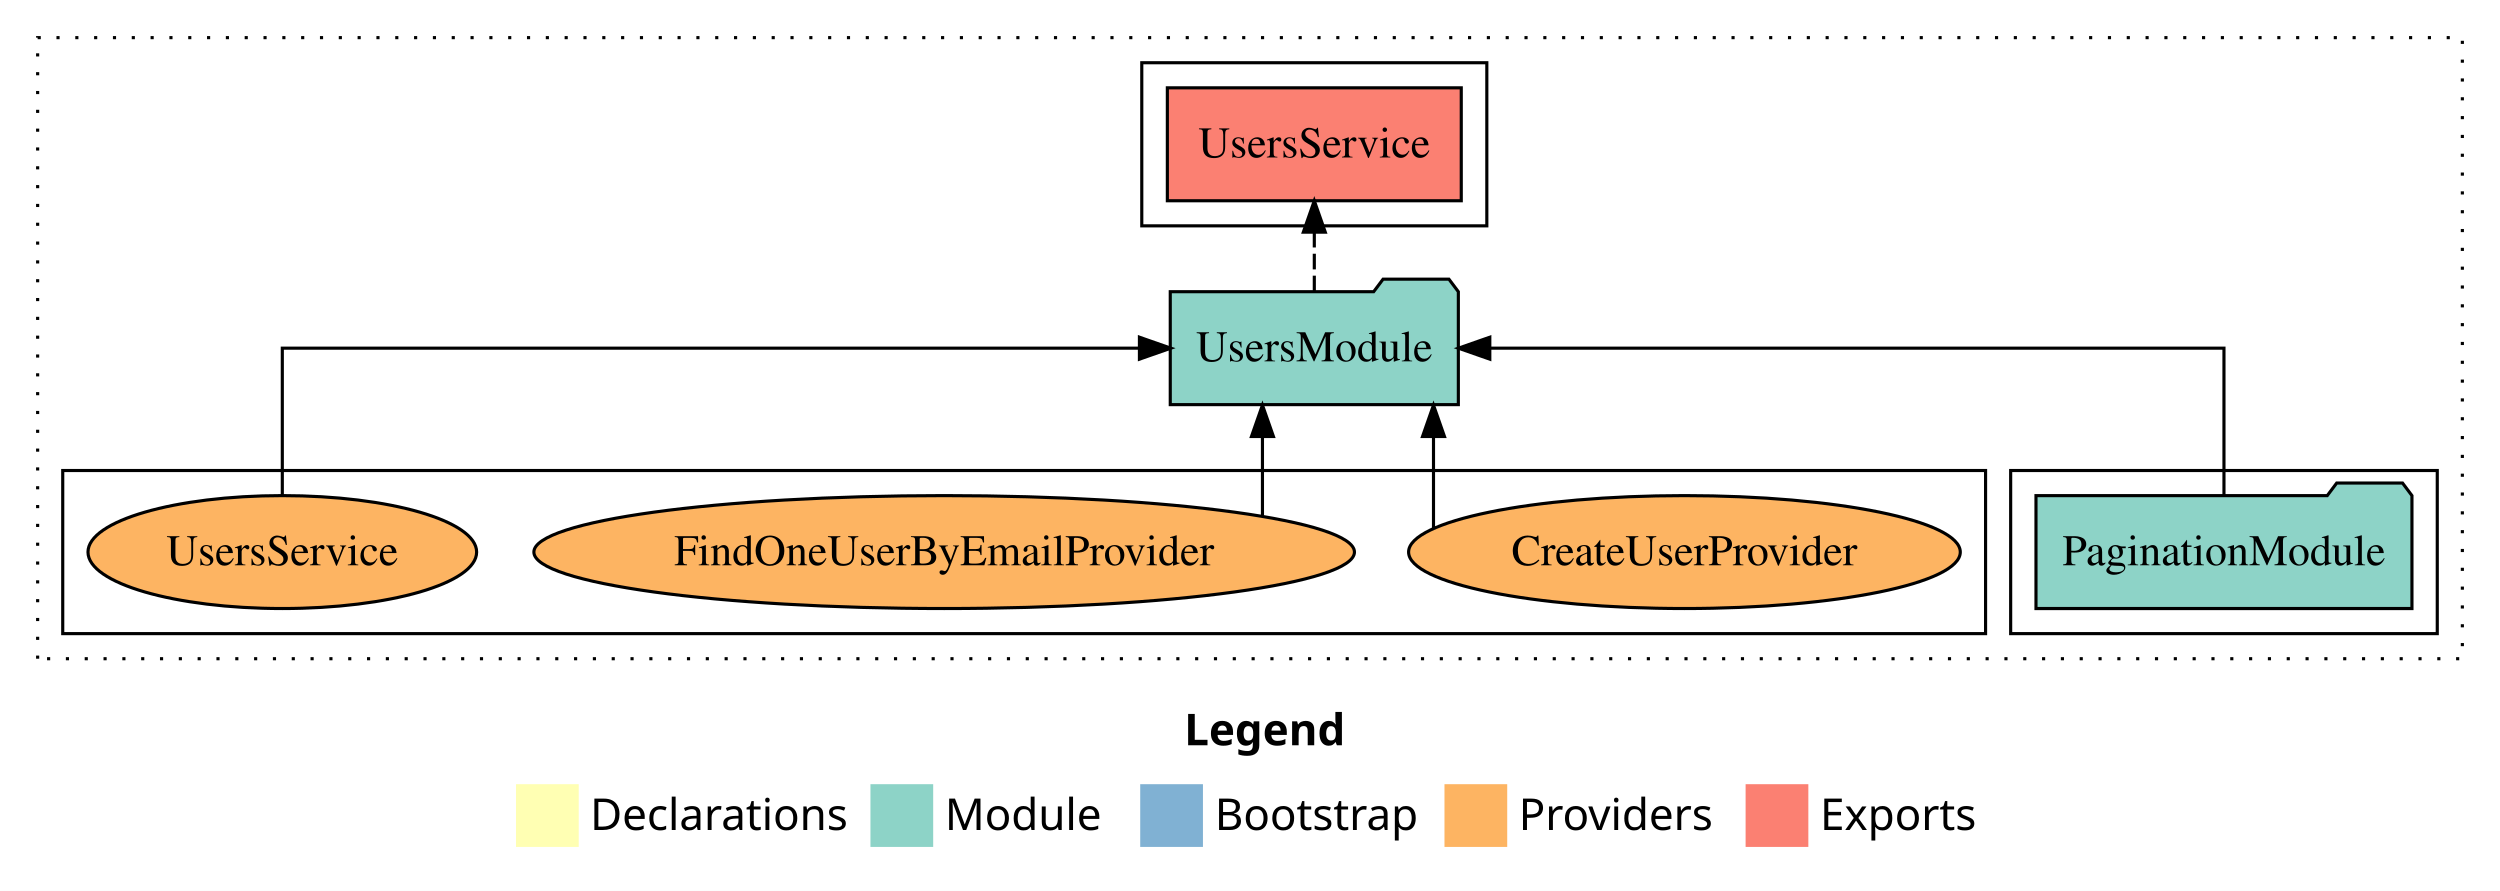
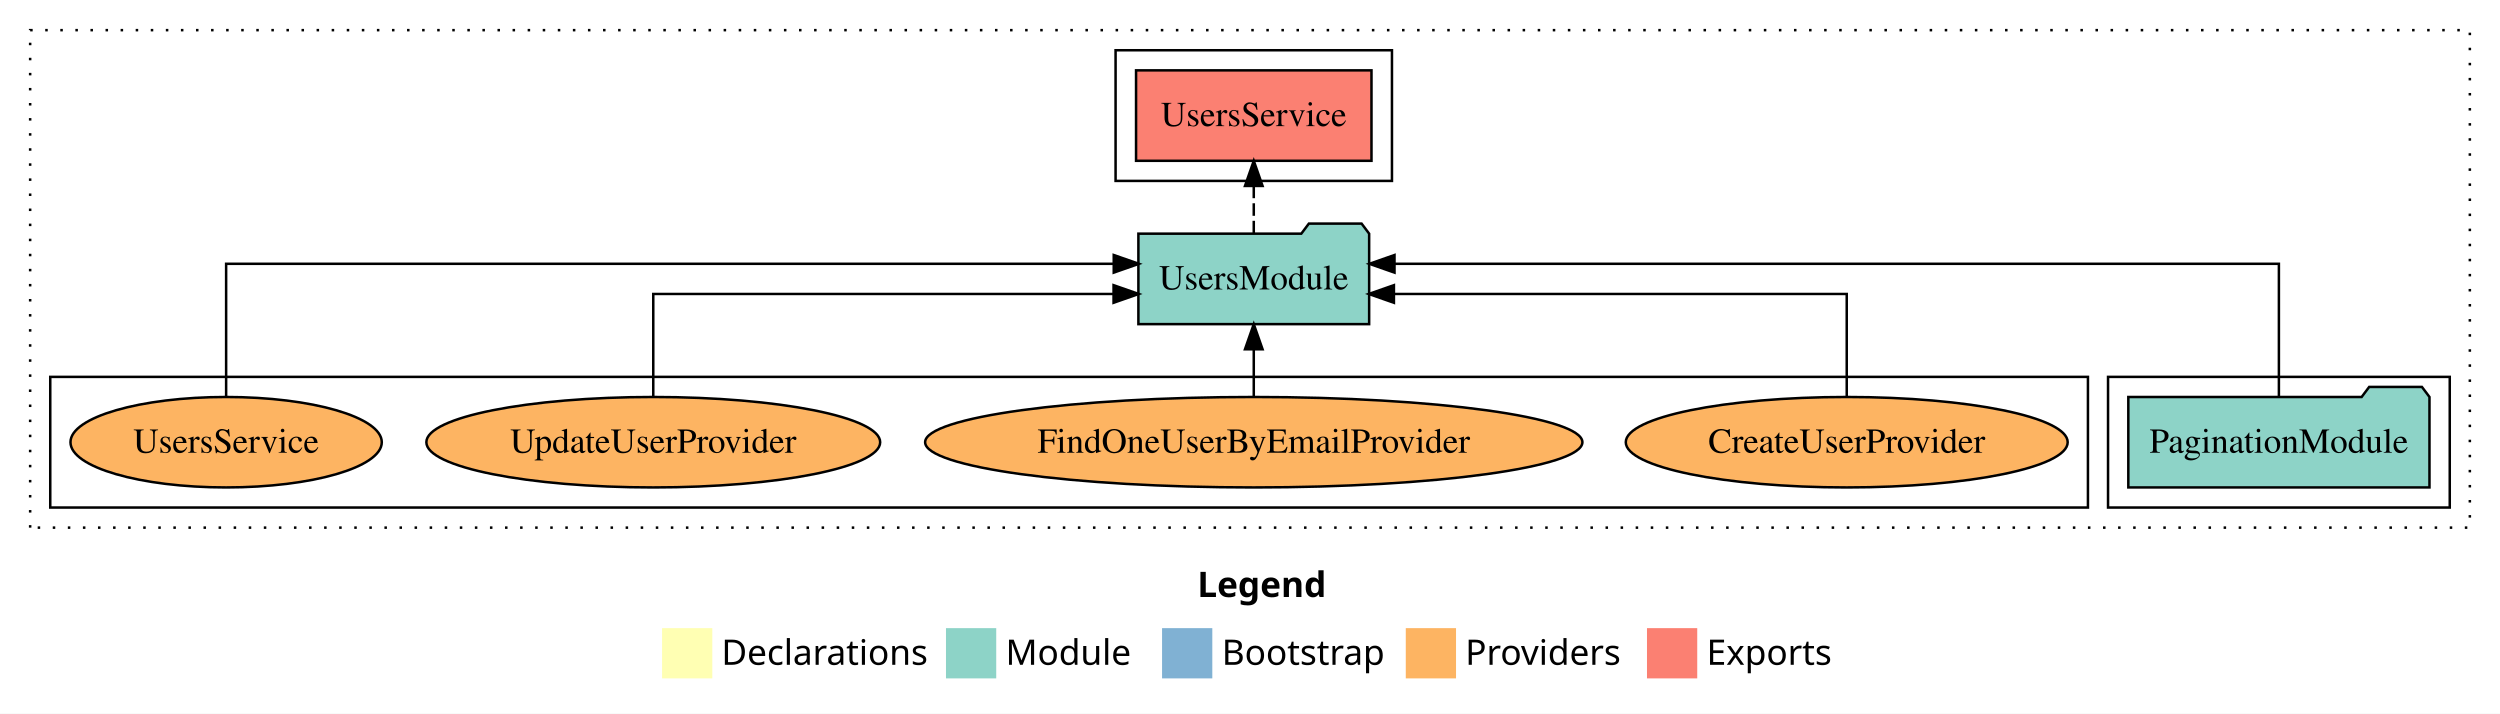
- <svg xmlns="http://www.w3.org/2000/svg" width="797pt" height="284pt" viewBox="0.00 0.00 797.00 284.00">
+ <svg xmlns="http://www.w3.org/2000/svg" width="995pt" height="284pt" viewBox="0.00 0.00 995.00 284.00">
  <g id="graph0" class="graph" transform="scale(1 1) rotate(0) translate(4 280)">
-     <polygon fill="white" stroke="transparent" points="-4,4 -4,-280 793,-280 793,4 -4,4" />
-     <text text-anchor="start" x="373.51" y="-42.4" font-family="Times-12" font-weight="bold" font-size="14.00">Legend</text>
-     <polygon fill="#ffffb3" stroke="transparent" points="160.5,-10 160.5,-30 180.5,-30 180.5,-10 160.5,-10" />
-     <text text-anchor="start" x="184.13" y="-15.4" font-family="Times-12" font-size="14.00">  Declarations</text>
-     <polygon fill="#8dd3c7" stroke="transparent" points="273.5,-10 273.5,-30 293.5,-30 293.5,-10 273.5,-10" />
-     <text text-anchor="start" x="297.23" y="-15.4" font-family="Times-12" font-size="14.00">  Module</text>
-     <polygon fill="#80b1d3" stroke="transparent" points="359.5,-10 359.5,-30 379.5,-30 379.5,-10 359.5,-10" />
-     <text text-anchor="start" x="383.28" y="-15.4" font-family="Times-12" font-size="14.00">  Bootstrap</text>
-     <polygon fill="#fdb462" stroke="transparent" points="456.5,-10 456.5,-30 476.5,-30 476.5,-10 456.5,-10" />
-     <text text-anchor="start" x="480.17" y="-15.4" font-family="Times-12" font-size="14.00">  Providers</text>
-     <polygon fill="#fb8072" stroke="transparent" points="552.5,-10 552.5,-30 572.5,-30 572.5,-10 552.5,-10" />
-     <text text-anchor="start" x="576.23" y="-15.4" font-family="Times-12" font-size="14.00">  Exports</text>
+     <polygon fill="white" stroke="transparent" points="-4,4 -4,-280 991,-280 991,4 -4,4" />
+     <text text-anchor="start" x="472.51" y="-42.4" font-family="Times-12" font-weight="bold" font-size="14.00">Legend</text>
+     <polygon fill="#ffffb3" stroke="transparent" points="259.5,-10 259.5,-30 279.5,-30 279.5,-10 259.5,-10" />
+     <text text-anchor="start" x="283.13" y="-15.4" font-family="Times-12" font-size="14.00">  Declarations</text>
+     <polygon fill="#8dd3c7" stroke="transparent" points="372.5,-10 372.5,-30 392.5,-30 392.5,-10 372.5,-10" />
+     <text text-anchor="start" x="396.23" y="-15.4" font-family="Times-12" font-size="14.00">  Module</text>
+     <polygon fill="#80b1d3" stroke="transparent" points="458.5,-10 458.5,-30 478.5,-30 478.5,-10 458.5,-10" />
+     <text text-anchor="start" x="482.28" y="-15.4" font-family="Times-12" font-size="14.00">  Bootstrap</text>
+     <polygon fill="#fdb462" stroke="transparent" points="555.5,-10 555.5,-30 575.5,-30 575.5,-10 555.5,-10" />
+     <text text-anchor="start" x="579.17" y="-15.4" font-family="Times-12" font-size="14.00">  Providers</text>
+     <polygon fill="#fb8072" stroke="transparent" points="651.5,-10 651.5,-30 671.5,-30 671.5,-10 651.5,-10" />
+     <text text-anchor="start" x="675.23" y="-15.4" font-family="Times-12" font-size="14.00">  Exports</text>
    <g id="clust1" class="cluster">
-       <polygon fill="none" stroke="black" stroke-dasharray="1,5" points="8,-70 8,-268 781,-268 781,-70 8,-70" />
+       <polygon fill="none" stroke="black" stroke-dasharray="1,5" points="8,-70 8,-268 979,-268 979,-70 8,-70" />
+     </g>
+     <g id="clust3" class="cluster">
+       <polygon fill="none" stroke="black" points="835,-78 835,-130 971,-130 971,-78 835,-78" />
+     </g>
+     <g id="clust6" class="cluster">
+       <polygon fill="none" stroke="black" points="16,-78 16,-130 827,-130 827,-78 16,-78" />
    </g>
    <g id="clust4" class="cluster">
-       <polygon fill="none" stroke="black" points="360,-208 360,-260 470,-260 470,-208 360,-208" />
-     </g>
-     <g id="clust3" class="cluster">
-       <polygon fill="none" stroke="black" points="637,-78 637,-130 773,-130 773,-78 637,-78" />
-     </g>
-     <g id="clust6" class="cluster">
-       <polygon fill="none" stroke="black" points="16,-78 16,-130 629,-130 629,-78 16,-78" />
+       <polygon fill="none" stroke="black" points="440,-208 440,-260 550,-260 550,-208 440,-208" />
    </g>
    <g id="node1" class="node">
-       <polygon fill="#8dd3c7" stroke="black" points="764.93,-122 761.93,-126 740.93,-126 737.93,-122 645.07,-122 645.07,-86 764.93,-86 764.93,-122" />
-       <text text-anchor="middle" x="705" y="-99.8" font-family="Times,serif" font-size="14.00">PaginationModule</text>
+       <polygon fill="#8dd3c7" stroke="black" points="962.93,-122 959.93,-126 938.93,-126 935.93,-122 843.07,-122 843.07,-86 962.93,-86 962.93,-122" />
+       <text text-anchor="middle" x="903" y="-99.8" font-family="Times,serif" font-size="14.00">PaginationModule</text>
    </g>
    <g id="node2" class="node">
-       <polygon fill="#8dd3c7" stroke="black" points="460.92,-187 457.92,-191 436.92,-191 433.92,-187 369.08,-187 369.08,-151 460.92,-151 460.92,-187" />
-       <text text-anchor="middle" x="415" y="-164.8" font-family="Times,serif" font-size="14.00">UsersModule</text>
+       <polygon fill="#8dd3c7" stroke="black" points="540.92,-187 537.92,-191 516.92,-191 513.92,-187 449.08,-187 449.08,-151 540.92,-151 540.92,-187" />
+       <text text-anchor="middle" x="495" y="-164.8" font-family="Times,serif" font-size="14.00">UsersModule</text>
    </g>
    <g id="edge1" class="edge">
-       <path fill="none" stroke="black" d="M705,-122.11C705,-141.34 705,-169 705,-169 705,-169 470.95,-169 470.95,-169" />
-       <polygon fill="black" stroke="black" points="470.95,-165.5 460.95,-169 470.95,-172.5 470.95,-165.5" />
+       <path fill="none" stroke="black" d="M903,-122.28C903,-143.32 903,-175 903,-175 903,-175 551.01,-175 551.01,-175" />
+       <polygon fill="black" stroke="black" points="551.01,-171.5 541.01,-175 551.01,-178.5 551.01,-171.5" />
    </g>
    <g id="node3" class="node">
-       <polygon fill="#fb8072" stroke="black" points="461.85,-252 368.15,-252 368.15,-216 461.85,-216 461.85,-252" />
-       <text text-anchor="middle" x="415" y="-229.8" font-family="Times,serif" font-size="14.00">UsersService </text>
+       <polygon fill="#fb8072" stroke="black" points="541.85,-252 448.15,-252 448.15,-216 541.85,-216 541.85,-252" />
+       <text text-anchor="middle" x="495" y="-229.8" font-family="Times,serif" font-size="14.00">UsersService </text>
    </g>
    <g id="edge2" class="edge">
-       <path fill="none" stroke="black" stroke-dasharray="5,2" d="M415,-187.11C415,-187.11 415,-205.99 415,-205.99" />
-       <polygon fill="black" stroke="black" points="411.5,-205.99 415,-215.99 418.5,-205.99 411.5,-205.99" />
+       <path fill="none" stroke="black" stroke-dasharray="5,2" d="M495,-187.11C495,-187.11 495,-205.99 495,-205.99" />
+       <polygon fill="black" stroke="black" points="491.5,-205.99 495,-215.99 498.5,-205.99 491.5,-205.99" />
    </g>
    <g id="node4" class="node">
-       <ellipse fill="#fdb462" stroke="black" cx="533" cy="-104" rx="87.94" ry="18" />
-       <text text-anchor="middle" x="533" y="-99.8" font-family="Times,serif" font-size="14.00">CreateUserProvider</text>
+       <ellipse fill="#fdb462" stroke="black" cx="731" cy="-104" rx="87.94" ry="18" />
+       <text text-anchor="middle" x="731" y="-99.8" font-family="Times,serif" font-size="14.00">CreateUserProvider</text>
    </g>
    <g id="edge3" class="edge">
-       <path fill="none" stroke="black" d="M453,-111.46C453,-111.46 453,-140.84 453,-140.84" />
-       <polygon fill="black" stroke="black" points="449.5,-140.84 453,-150.84 456.5,-140.84 449.5,-140.84" />
+       <path fill="none" stroke="black" d="M731,-122.02C731,-139.37 731,-163 731,-163 731,-163 550.78,-163 550.78,-163" />
+       <polygon fill="black" stroke="black" points="550.78,-159.5 540.78,-163 550.78,-166.5 550.78,-159.5" />
    </g>
    <g id="node5" class="node">
-       <ellipse fill="#fdb462" stroke="black" cx="297" cy="-104" rx="130.8" ry="18" />
-       <text text-anchor="middle" x="297" y="-99.8" font-family="Times,serif" font-size="14.00">FindOneUserByEmailProvider</text>
+       <ellipse fill="#fdb462" stroke="black" cx="495" cy="-104" rx="130.8" ry="18" />
+       <text text-anchor="middle" x="495" y="-99.8" font-family="Times,serif" font-size="14.00">FindOneUserByEmailProvider</text>
    </g>
    <g id="edge4" class="edge">
-       <path fill="none" stroke="black" d="M398.47,-115.62C398.47,-115.62 398.47,-140.85 398.47,-140.85" />
-       <polygon fill="black" stroke="black" points="394.97,-140.85 398.47,-150.85 401.97,-140.85 394.97,-140.85" />
+       <path fill="none" stroke="black" d="M495,-122.11C495,-122.11 495,-140.99 495,-140.99" />
+       <polygon fill="black" stroke="black" points="491.5,-140.99 495,-150.99 498.5,-140.99 491.5,-140.99" />
    </g>
    <g id="node6" class="node">
+       <ellipse fill="#fdb462" stroke="black" cx="256" cy="-104" rx="90.31" ry="18" />
+       <text text-anchor="middle" x="256" y="-99.8" font-family="Times,serif" font-size="14.00">UpdateUserProvider</text>
+     </g>
+     <g id="edge5" class="edge">
+       <path fill="none" stroke="black" d="M256,-122.02C256,-139.37 256,-163 256,-163 256,-163 439.2,-163 439.2,-163" />
+       <polygon fill="black" stroke="black" points="439.2,-166.5 449.2,-163 439.2,-159.5 439.2,-166.5" />
+     </g>
+     <g id="node7" class="node">
      <ellipse fill="#fdb462" stroke="black" cx="86" cy="-104" rx="61.95" ry="18" />
      <text text-anchor="middle" x="86" y="-99.8" font-family="Times,serif" font-size="14.00">UsersService</text>
    </g>
-     <g id="edge5" class="edge">
-       <path fill="none" stroke="black" d="M86,-122.11C86,-141.34 86,-169 86,-169 86,-169 359.25,-169 359.25,-169" />
-       <polygon fill="black" stroke="black" points="359.25,-172.5 369.25,-169 359.25,-165.5 359.25,-172.5" />
+     <g id="edge6" class="edge">
+       <path fill="none" stroke="black" d="M86,-122.28C86,-143.32 86,-175 86,-175 86,-175 439.27,-175 439.27,-175" />
+       <polygon fill="black" stroke="black" points="439.27,-178.5 449.27,-175 439.27,-171.5 439.27,-178.5" />
    </g>
  </g>
</svg>
